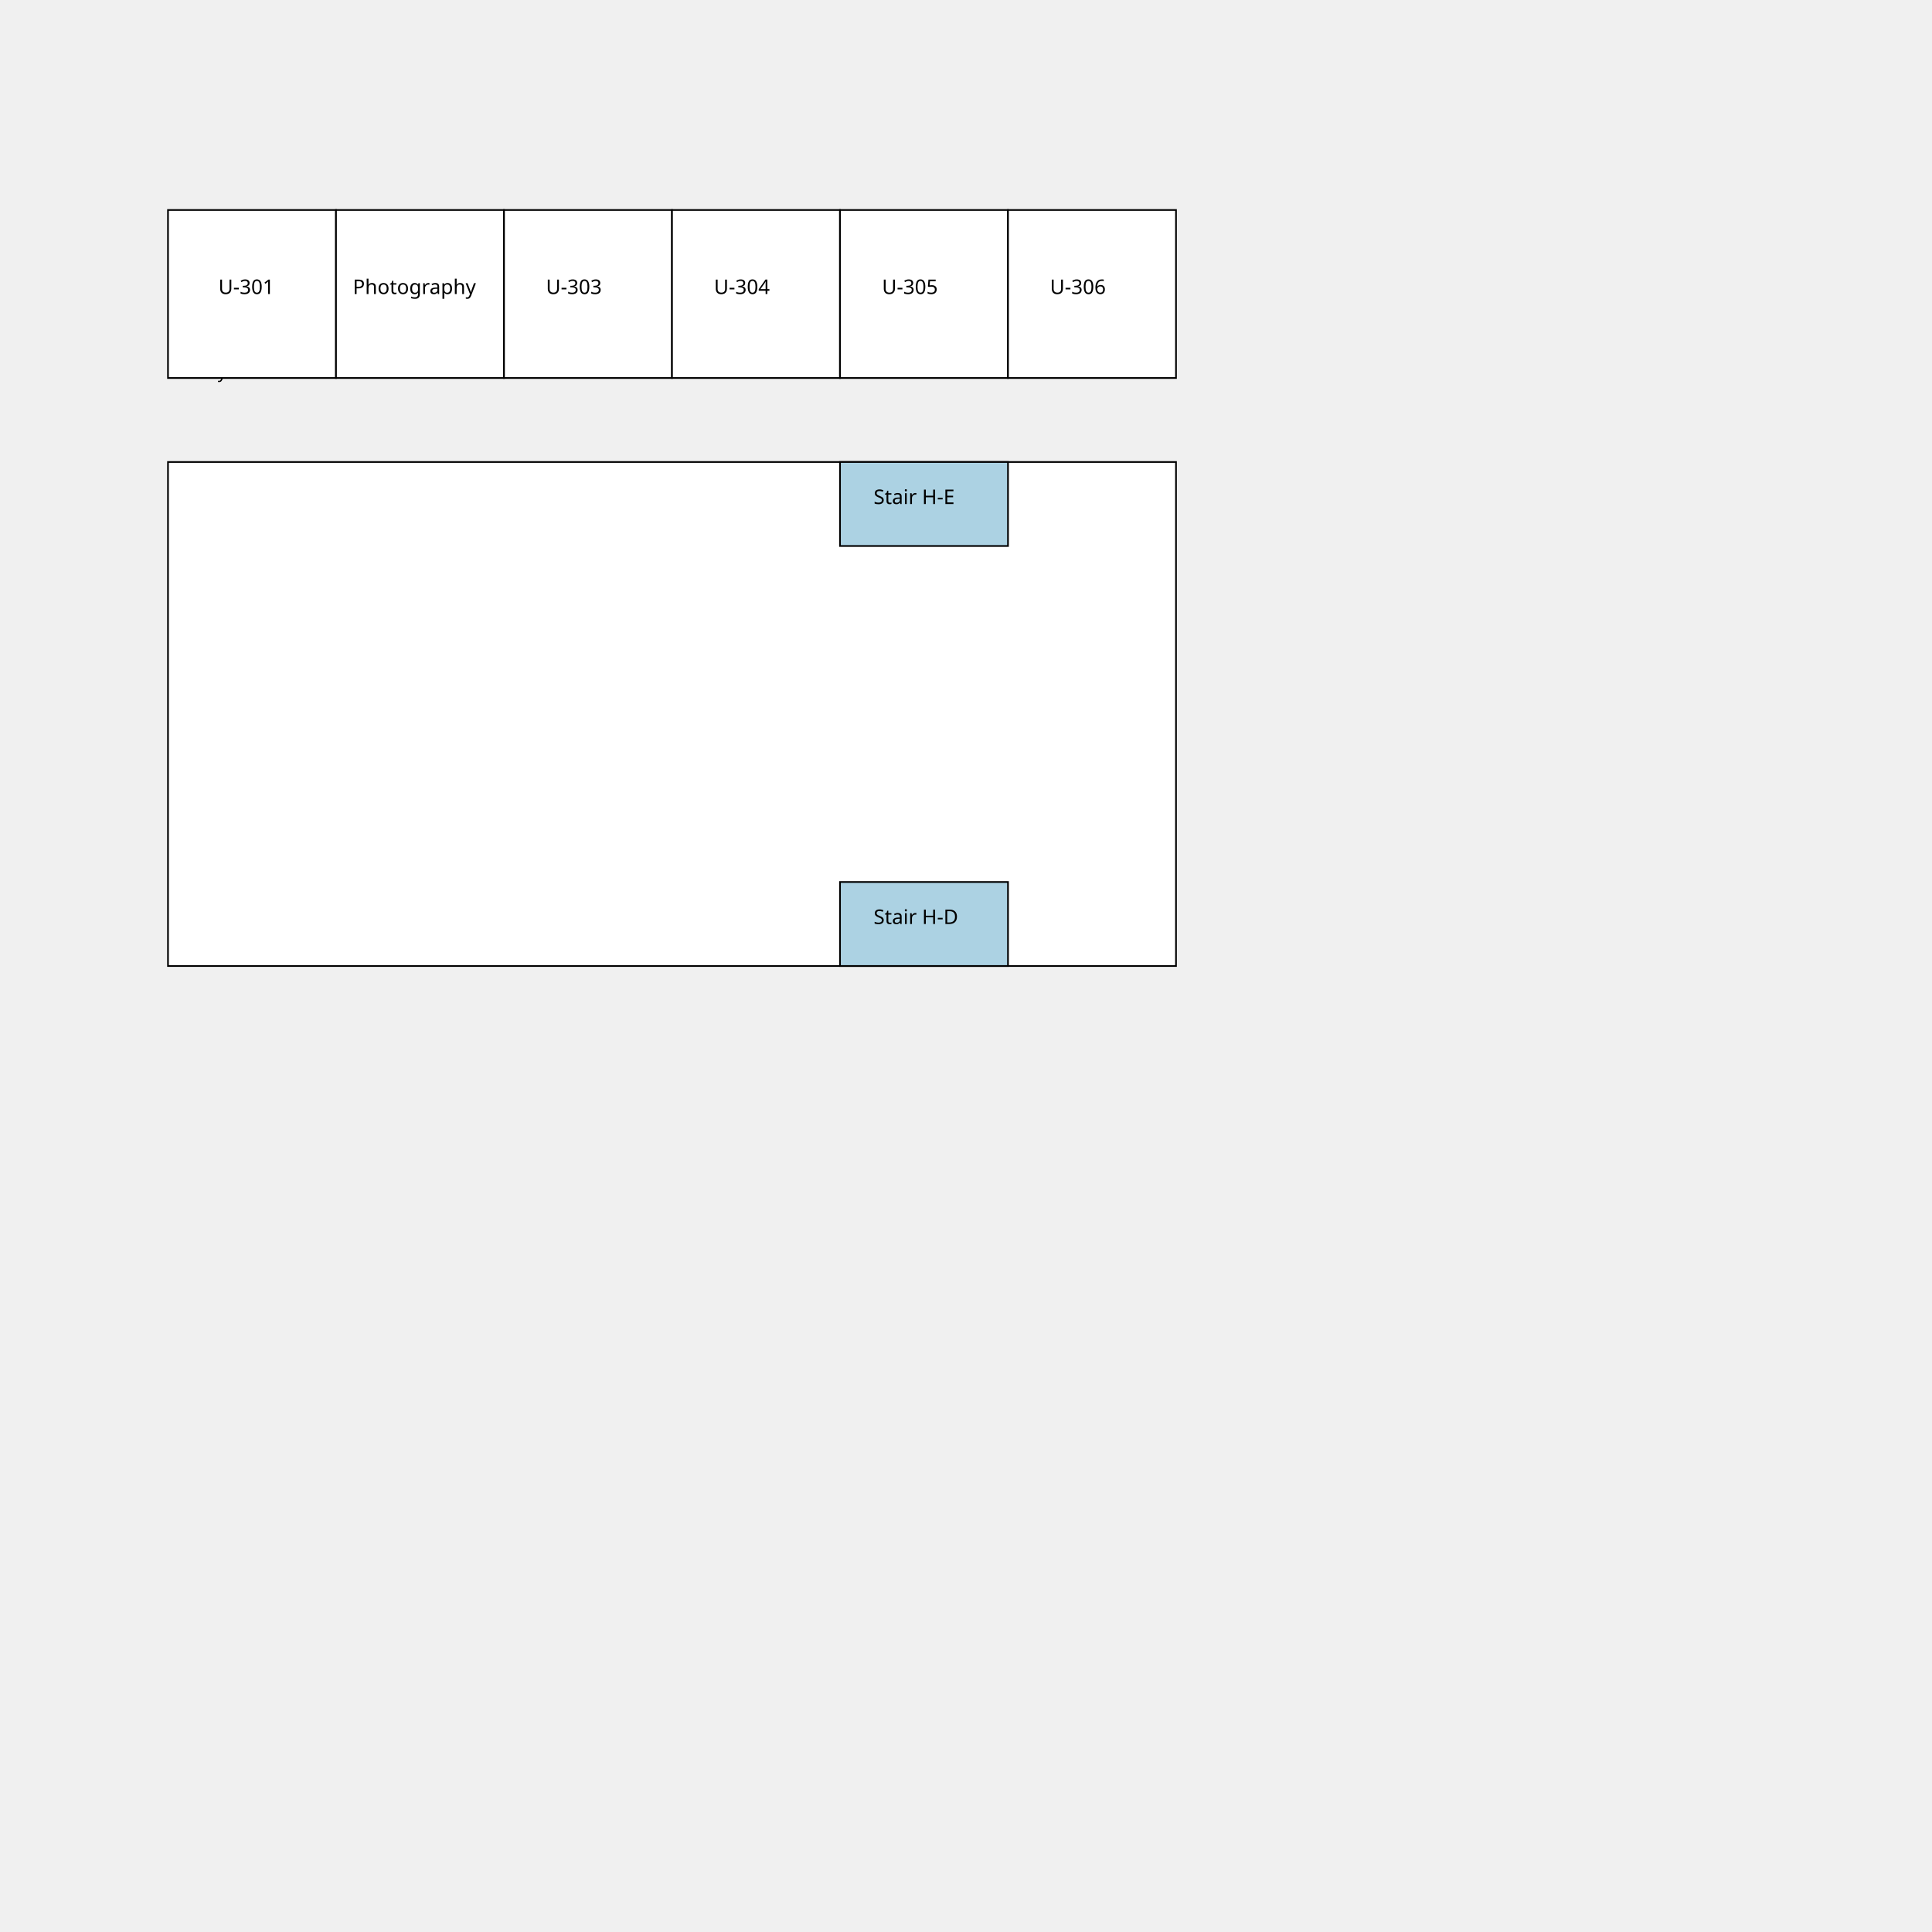
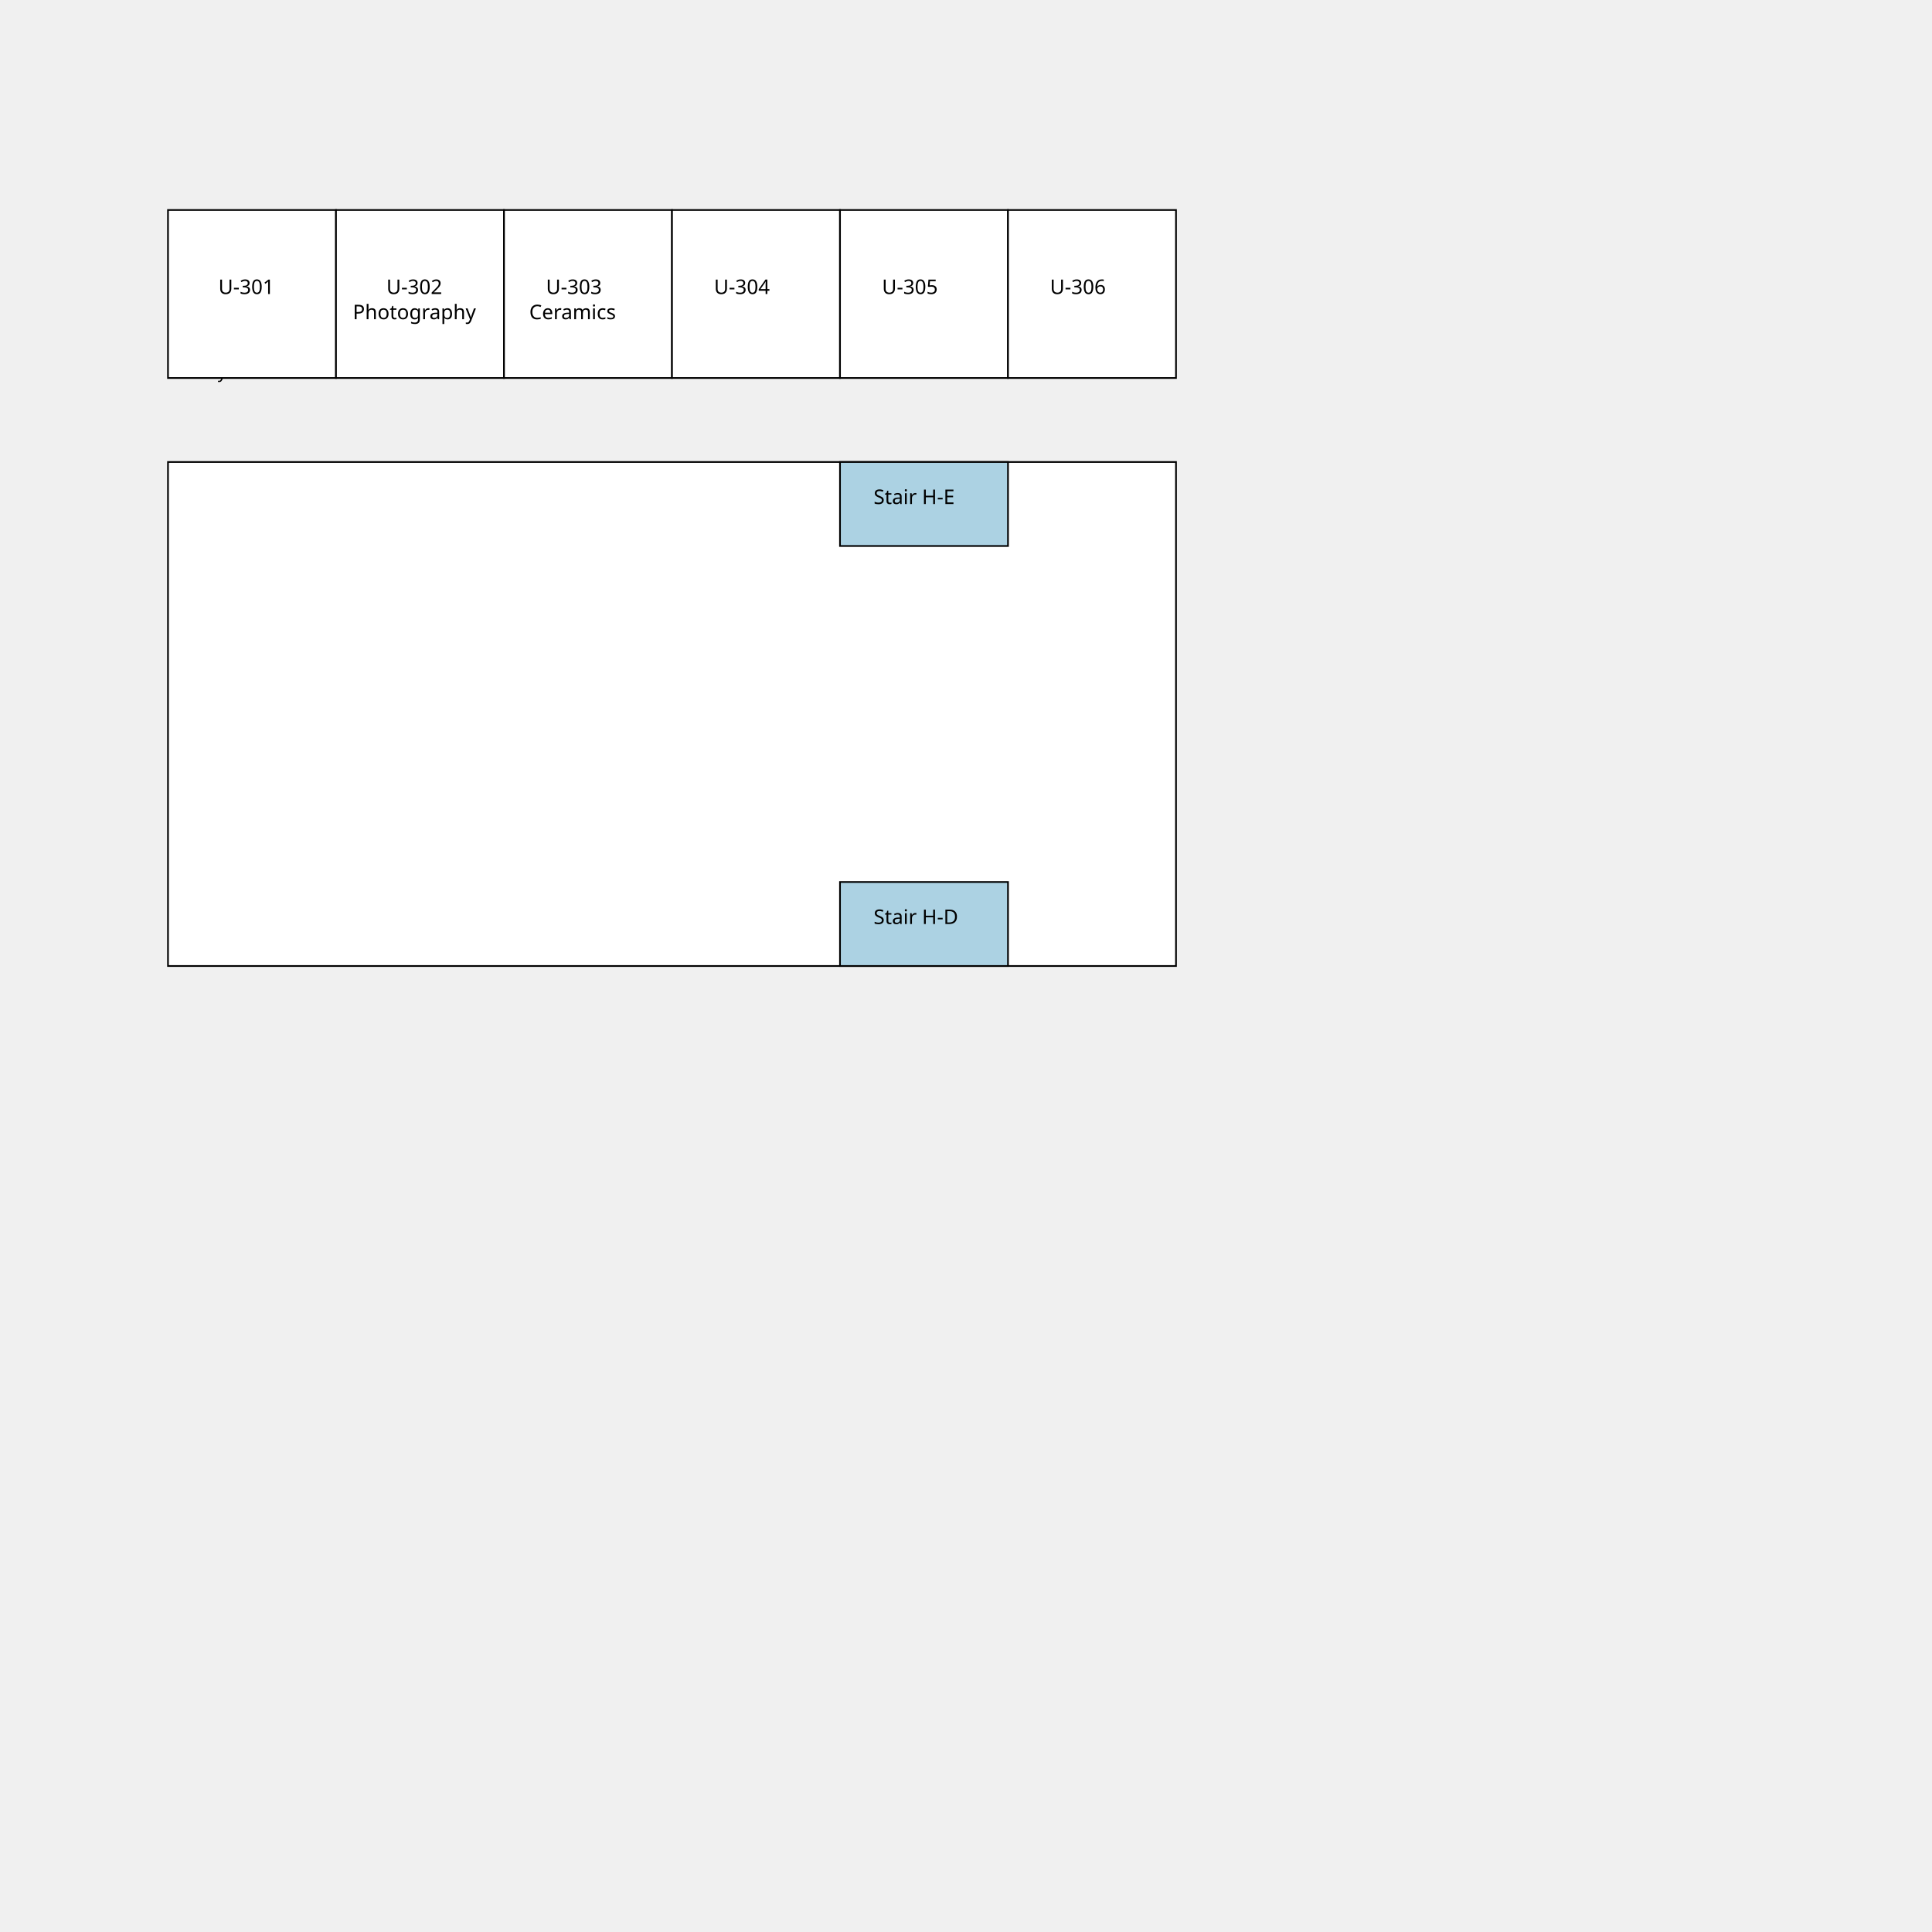
<svg xmlns="http://www.w3.org/2000/svg" width="1000" height="1000" viewBox="0 0 1150 1000">
  <style>
    .room:hover { fill: #c0f0b1; }
    .space:hover { fill: #fa9c8c; }
    /* Additional styles for hover effects would go here */
  </style>
  <path class="space" id="Library" d="M 100,200 L 700,200 L 700,500 L 100,500 Z" stroke="black" fill="white" />
  <text x="102" y="150" font-family="Verdana" font-size="10">Library</text>
  <path class="empty" id="Stair H-C" d="M 500,200 L 600,200 L 600,250 L 500,250 Z" stroke="black" fill="#acd2e3" />
  <text x="520" y="225" font-family="Verdana" font-size="12">Stair H-E</text>
  <path class="empty" id="Stair H-C" d="M 500,500 L 600,500 L 600,450 L 500,450 Z" stroke="black" fill="#acd2e3" />
  <text x="520" y="475" font-family="Verdana" font-size="12">Stair H-D</text>
  <path class="space" id="U-301" d="M 100,50 L 200,50 L 200,150 L 100,150 Z" stroke="black" fill="white" />
  <text x="130" y="100" font-family="Verdana" font-size="12">U-301</text>
  <path class="space" id="PHOTO" d="M 200,50 L 300,50 L 300,150 L 200,150 Z" stroke="black" fill="white" />
-   <text x="210" y="100" font-family="Verdana" font-size="12">Photography</text>
+   <text x="230" y="100" font-family="Verdana" font-size="12">U-302</text>
+   <text x="210" y="115" font-family="Verdana" font-size="12">Photography</text>
  <path class="space" id="Ceramics" d="M 300,50 L 400,50 L 400,150 L 300,150 Z" stroke="black" fill="white" />
  <text x="325" y="100" font-family="Verdana" font-size="12">U-303</text>
+   <text x="315" y="115" font-family="Verdana" font-size="12">Ceramics</text>
  <path class="room" id="U-304" d="M 400,50 L 500,50 L 500,150 L 400,150 Z" stroke="black" fill="white" />
  <text x="425" y="100" font-family="Verdana" font-size="12">U-304</text>
  <path class="room" id="U-305" d="M 500,50 L 600,50 L 600,150 L 500,150 Z" stroke="black" fill="white" />
  <text x="525" y="100" font-family="Verdana" font-size="12">U-305</text>
  <path class="room" id="U-306" d="M 600,50 L 700,50 L 700,150 L 600,150 Z" stroke="black" fill="white" />
  <text x="625" y="100" font-family="Verdana" font-size="12">U-306</text>
</svg>
